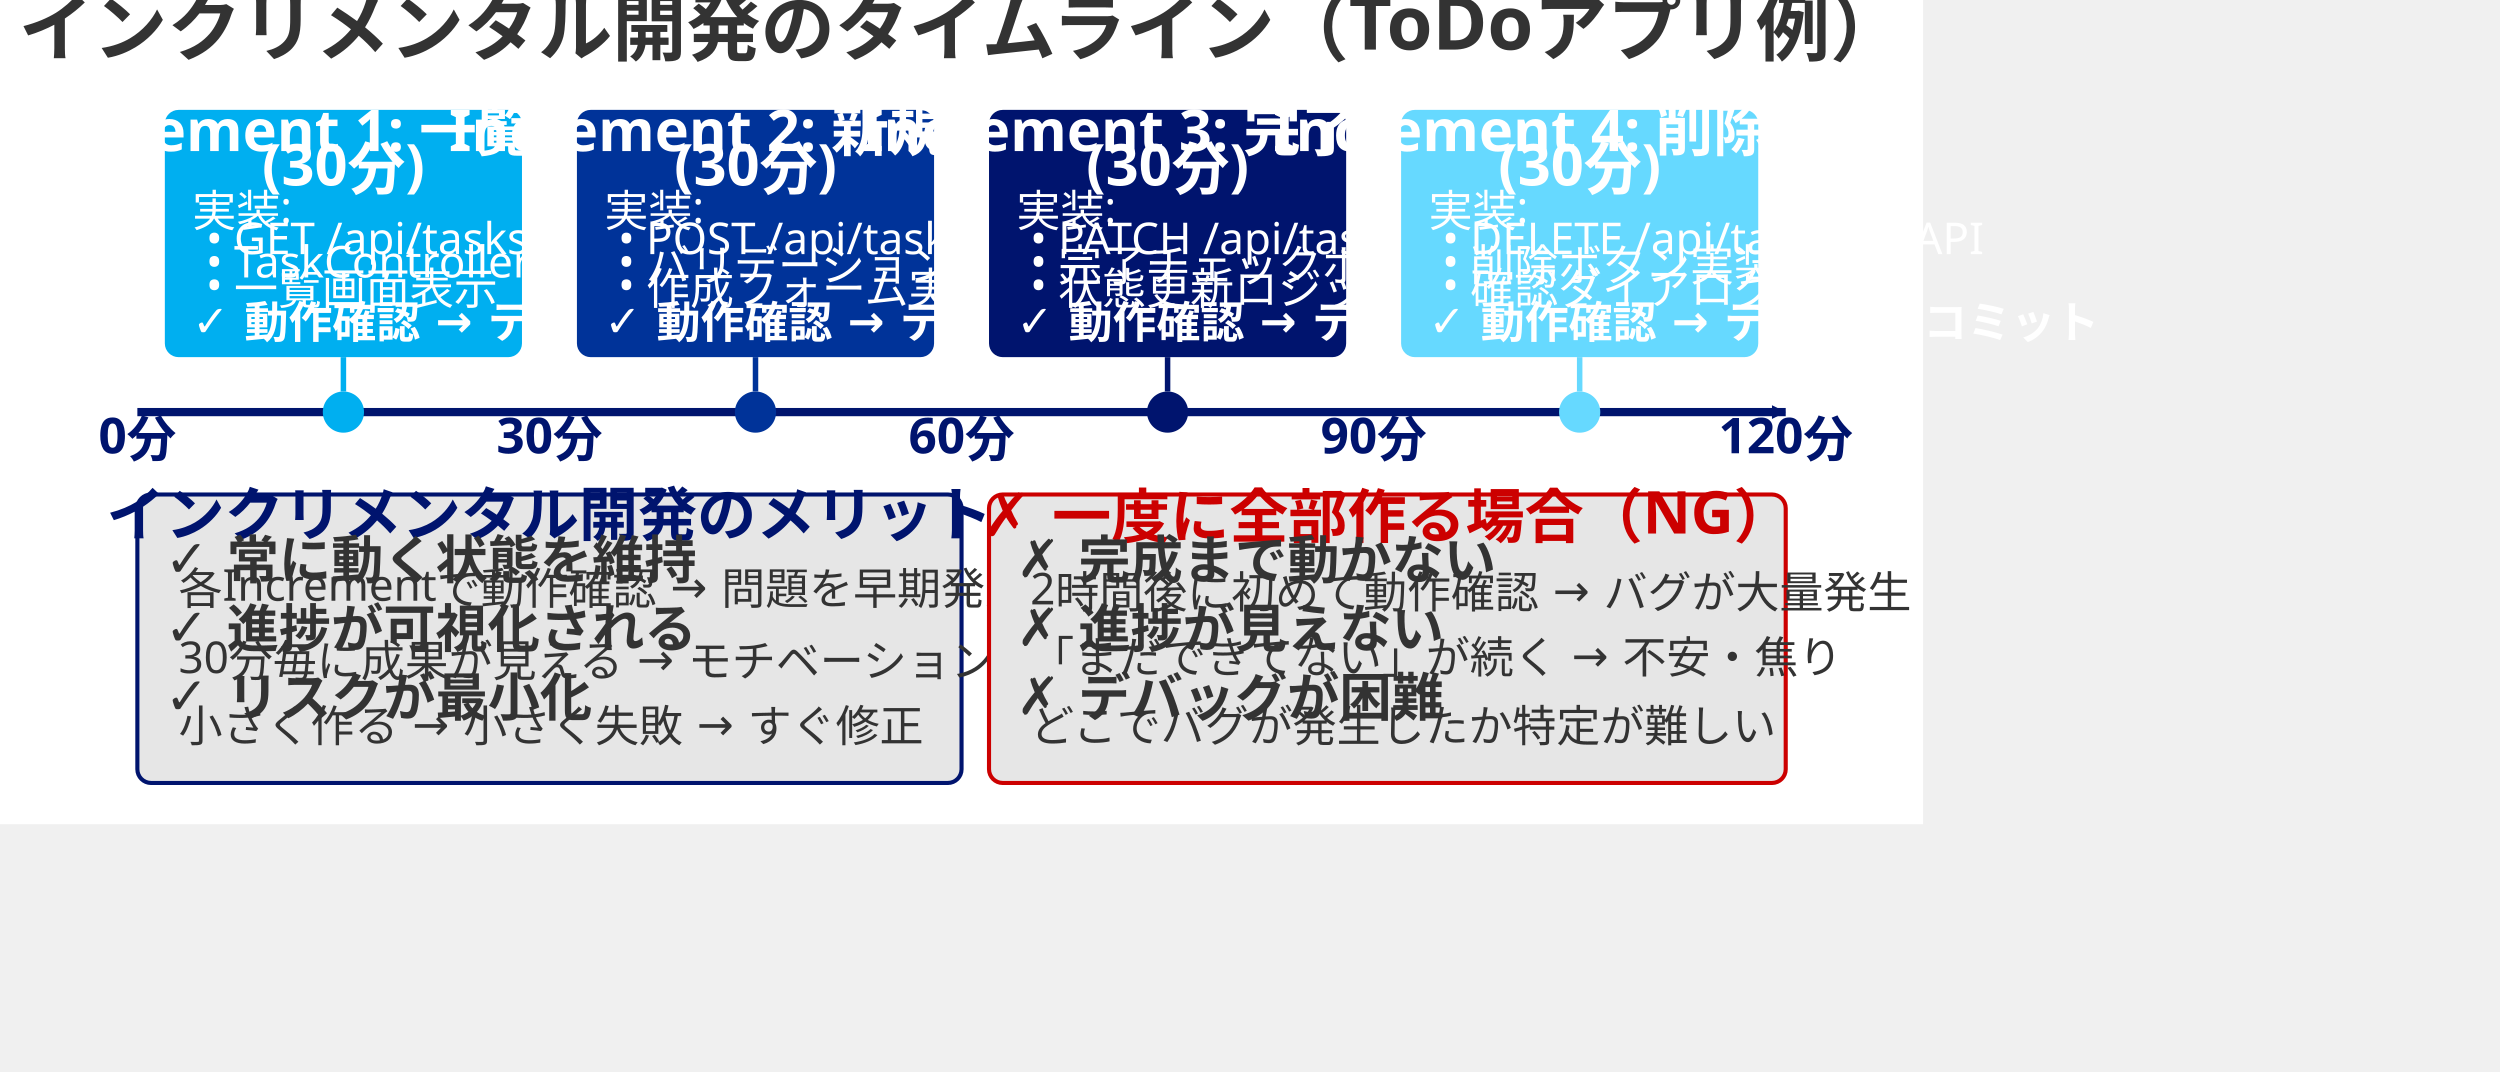
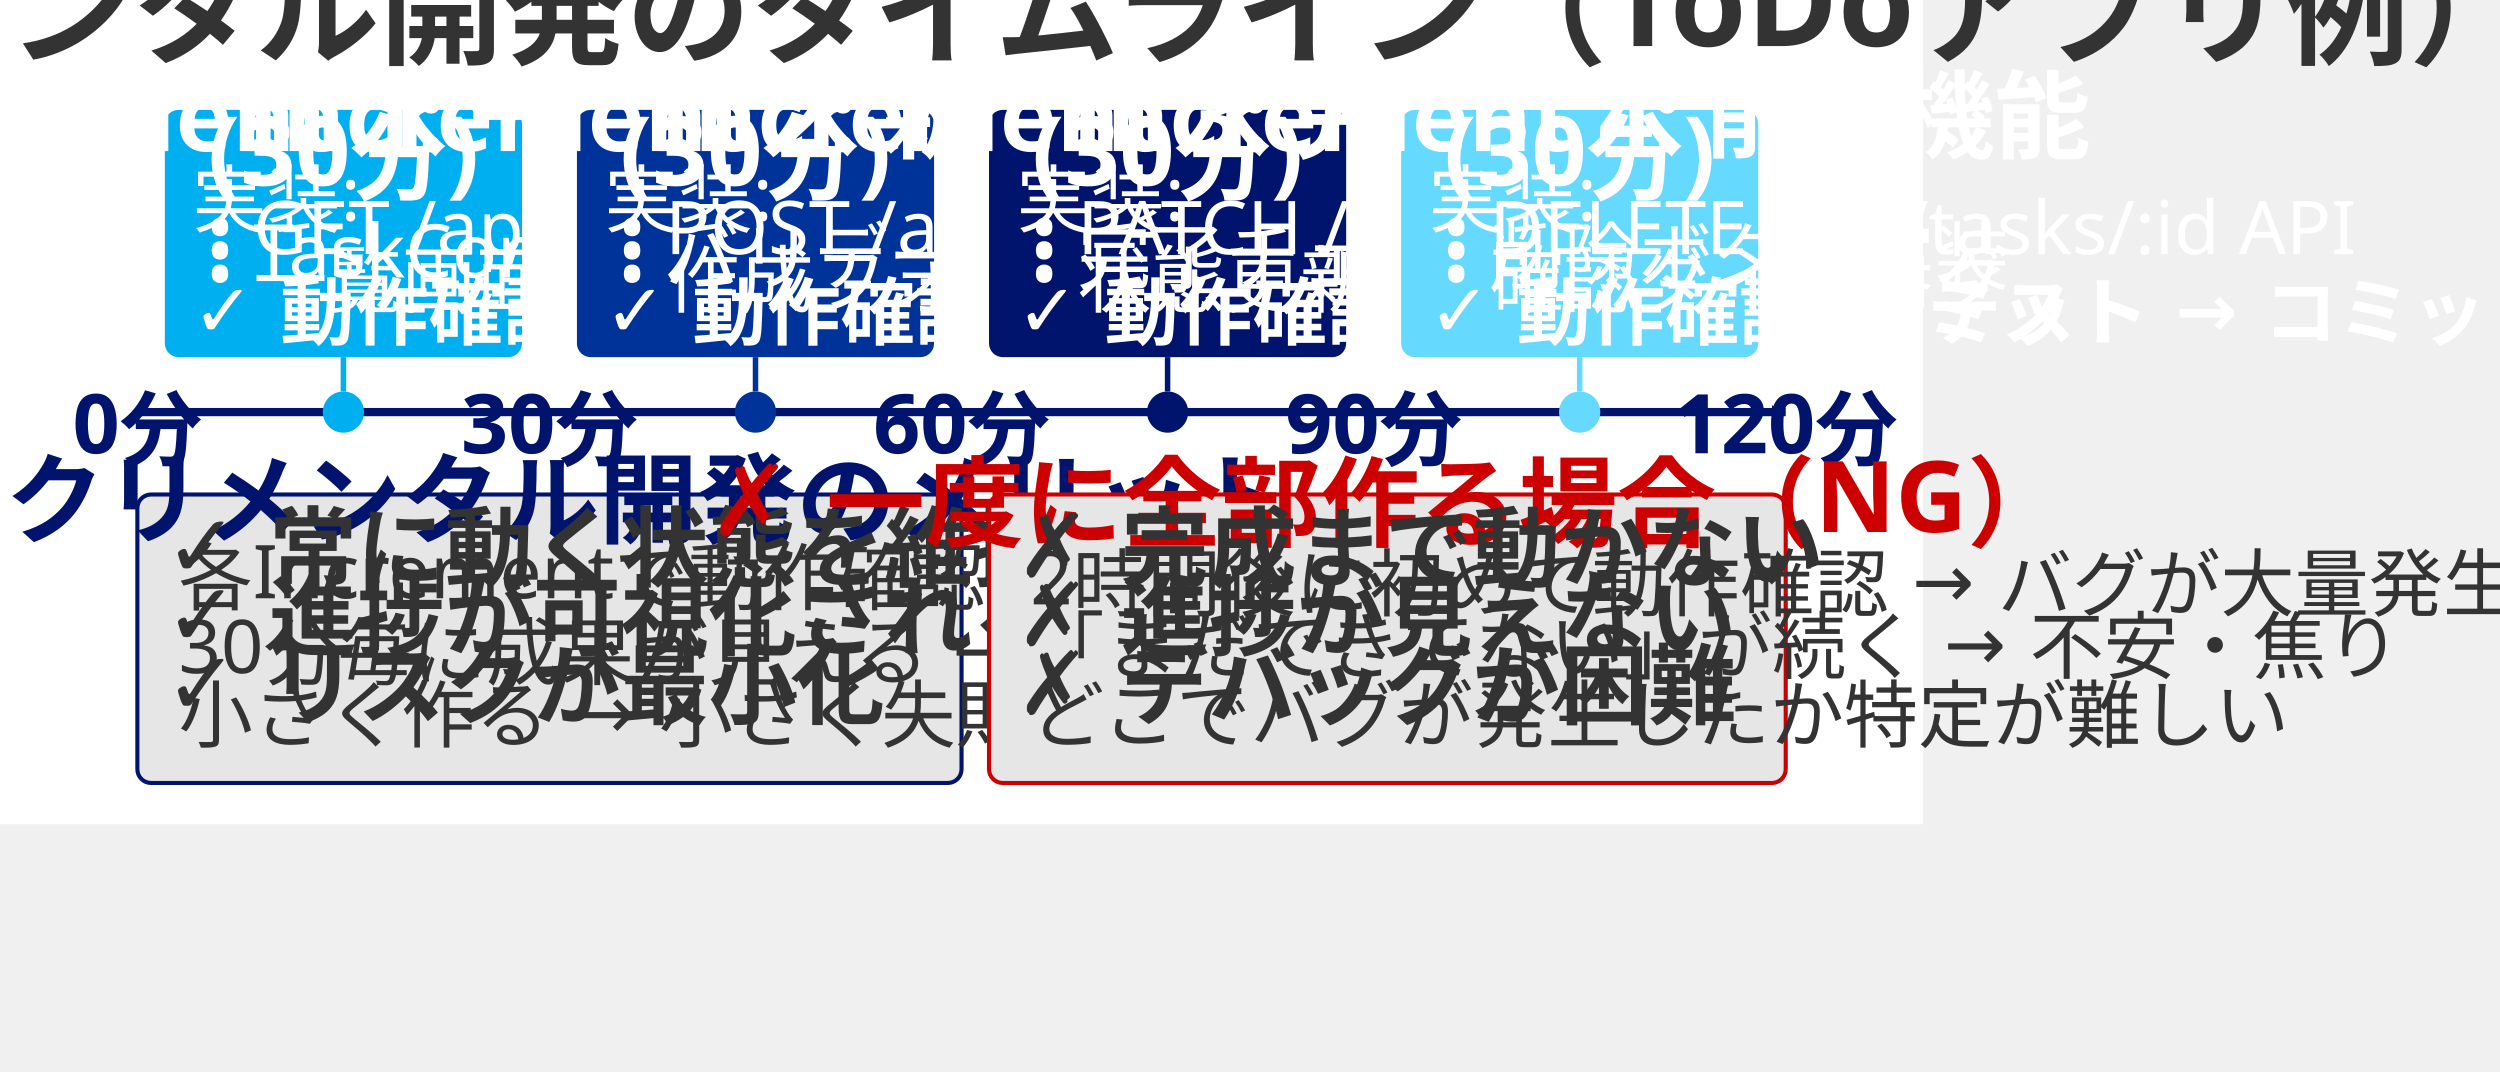
<svg xmlns="http://www.w3.org/2000/svg" viewBox="0 0 1820 780">
  <defs>
    <style>
-       .title { font-family: 'Noto Sans JP', sans-serif; font-size: 54px; font-weight: bold; fill: #333333; }
-       .increment-title { font-family: 'Noto Sans JP', sans-serif; font-size: 42px; font-weight: bold; fill: white; }
-       .increment-text { font-family: 'Noto Sans JP', sans-serif; font-size: 32px; fill: white; }
-       .time-label { font-family: 'Noto Sans JP', sans-serif; font-size: 36px; font-weight: bold; fill: #00146E; }
+       .title { font-family: 'Noto Sans JP', sans-serif; font-size: 90px; font-weight: bold; fill: #333333; }
+       .increment-title { font-family: 'Noto Sans JP', sans-serif; font-size: 70px; font-weight: bold; fill: white; }
+       .increment-text { font-family: 'Noto Sans JP', sans-serif; font-size: 54px; fill: white; }
+       .time-label { font-family: 'Noto Sans JP', sans-serif; font-size: 60px; font-weight: bold; fill: #00146E; }
    </style>
  </defs>
  <rect width="1400" height="600" fill="#FFFFFF" />
  <text x="700" y="40" class="title" text-anchor="middle">インクリメンタル開発のタイムライン（ToDoアプリ例）</text>
  <line x1="100" y1="300" x2="1300" y2="300" stroke="#00146E" stroke-width="6" />
  <polygon points="1300,300 1290,295 1290,305" fill="#00146E" />
  <text x="100" y="330" class="time-label" text-anchor="middle">0分</text>
  <text x="400" y="330" class="time-label" text-anchor="middle">30分</text>
  <text x="700" y="330" class="time-label" text-anchor="middle">60分</text>
  <text x="1000" y="330" class="time-label" text-anchor="middle">90分</text>
  <text x="1300" y="330" class="time-label" text-anchor="middle">120分</text>
  <circle cx="250" cy="300" r="15" fill="#00AFF0" />
  <rect x="120" y="80" width="260" height="180" fill="#00AFF0" rx="10" />
  <text x="250" y="110" class="increment-title" text-anchor="middle">Increment 1: 一覧表示</text>
-   <text x="250" y="135" class="increment-title" text-anchor="middle" font-size="15">(30分)</text>
+   <text x="250" y="135" class="increment-title" text-anchor="middle" font-size="26">(30分)</text>
  <text x="140" y="165" class="increment-text">実装:</text>
  <text x="150" y="185" class="increment-text">• GET /api/tasks API作成</text>
  <text x="150" y="202" class="increment-text">• TaskController実装</text>
  <text x="150" y="219" class="increment-text">• 一覧画面表示</text>
  <text x="140" y="245" class="increment-text" font-weight="bold">✓ 動作確認 → テスト → コミット</text>
  <line x1="250" y1="260" x2="250" y2="285" stroke="#00AFF0" stroke-width="4" />
  <circle cx="550" cy="300" r="15" fill="#003399" />
  <rect x="420" y="80" width="260" height="180" fill="#003399" rx="10" />
  <text x="550" y="110" class="increment-title" text-anchor="middle">Increment 2: 新規作成</text>
-   <text x="550" y="135" class="increment-title" text-anchor="middle" font-size="15">(30分)</text>
+   <text x="550" y="135" class="increment-title" text-anchor="middle" font-size="26">(30分)</text>
  <text x="440" y="165" class="increment-text">実装:</text>
  <text x="450" y="185" class="increment-text">• POST /api/tasks API作成</text>
  <text x="450" y="202" class="increment-text">• バリデーション追加</text>
  <text x="450" y="219" class="increment-text">• 作成フォーム実装</text>
  <text x="440" y="245" class="increment-text" font-weight="bold">✓ 動作確認 → テスト → コミット</text>
  <line x1="550" y1="260" x2="550" y2="285" stroke="#003399" stroke-width="4" />
  <circle cx="850" cy="300" r="15" fill="#00146E" />
  <rect x="720" y="80" width="260" height="180" fill="#00146E" rx="10" />
  <text x="850" y="110" class="increment-title" text-anchor="middle">Increment 3: 完了機能</text>
-   <text x="850" y="135" class="increment-title" text-anchor="middle" font-size="15">(30分)</text>
+   <text x="850" y="135" class="increment-title" text-anchor="middle" font-size="26">(30分)</text>
  <text x="740" y="165" class="increment-text">実装:</text>
  <text x="750" y="185" class="increment-text">• PATCH /api/tasks/:id API</text>
  <text x="750" y="202" class="increment-text">• 完了チェックボックス</text>
  <text x="750" y="219" class="increment-text">• 状態更新ロジック</text>
  <text x="740" y="245" class="increment-text" font-weight="bold">✓ 動作確認 → テスト → コミット</text>
  <line x1="850" y1="260" x2="850" y2="285" stroke="#00146E" stroke-width="4" />
  <circle cx="1150" cy="300" r="15" fill="#66D9FF" />
  <rect x="1020" y="80" width="260" height="180" fill="#66D9FF" rx="10" />
  <text x="1150" y="110" class="increment-title" text-anchor="middle">Increment 4: 削除機能</text>
-   <text x="1150" y="135" class="increment-title" text-anchor="middle" font-size="15">(30分)</text>
+   <text x="1150" y="135" class="increment-title" text-anchor="middle" font-size="26">(30分)</text>
  <text x="1040" y="165" class="increment-text">実装:</text>
  <text x="1050" y="185" class="increment-text">• DELETE /api/tasks/:id API</text>
  <text x="1050" y="202" class="increment-text">• 削除ボタン実装</text>
  <text x="1050" y="219" class="increment-text">• 確認ダイアログ</text>
  <text x="1040" y="245" class="increment-text" font-weight="bold">✓ 動作確認 → テスト → コミット</text>
  <line x1="1150" y1="260" x2="1150" y2="285" stroke="#66D9FF" stroke-width="4" />
  <rect x="100" y="360" width="600" height="210" fill="#E6E6E6" stroke="#00146E" stroke-width="3" rx="10" />
-   <text x="400" y="390" style="font-family: 'Noto Sans JP', sans-serif; font-size: 43px; fill: #00146E; text-anchor: middle; font-weight: bold;">
+   <text x="400" y="390" style="font-family: 'Noto Sans JP', sans-serif; font-size: 72px; fill: #00146E; text-anchor: middle; font-weight: bold;">
    インクリメンタル開発のメリット
  </text>
-   <text x="120" y="420" style="font-family: 'Noto Sans JP', sans-serif; font-size: 38px; fill: #333333; font-weight: bold;">
+   <text x="120" y="420" style="font-family: 'Noto Sans JP', sans-serif; font-size: 64px; fill: #333333; font-weight: bold;">
    ✓ 常に動く状態を維持
  </text>
-   <text x="130" y="440" style="font-family: 'Noto Sans JP', sans-serif; font-size: 32px; fill: #333333;">
+   <text x="130" y="440" style="font-family: 'Noto Sans JP', sans-serif; font-size: 54px; fill: #333333;">
    各Incrementで動作確認 → 問題を早期発見
  </text>
-   <text x="120" y="470" style="font-family: 'Noto Sans JP', sans-serif; font-size: 38px; fill: #333333; font-weight: bold;">
+   <text x="120" y="470" style="font-family: 'Noto Sans JP', sans-serif; font-size: 64px; fill: #333333; font-weight: bold;">
    ✓ 進捗が可視化される
  </text>
-   <text x="130" y="490" style="font-family: 'Noto Sans JP', sans-serif; font-size: 32px; fill: #333333;">
+   <text x="130" y="490" style="font-family: 'Noto Sans JP', sans-serif; font-size: 54px; fill: #333333;">
    30分毎に成果が見える → モチベーション維持
  </text>
-   <text x="120" y="520" style="font-family: 'Noto Sans JP', sans-serif; font-size: 38px; fill: #333333; font-weight: bold;">
+   <text x="120" y="520" style="font-family: 'Noto Sans JP', sans-serif; font-size: 64px; fill: #333333; font-weight: bold;">
    ✓ リスクが最小化
  </text>
-   <text x="130" y="540" style="font-family: 'Noto Sans JP', sans-serif; font-size: 32px; fill: #333333;">
+   <text x="130" y="540" style="font-family: 'Noto Sans JP', sans-serif; font-size: 54px; fill: #333333;">
    小さく作る → 小さく失敗 → すぐ修正
  </text>
  <rect x="720" y="360" width="580" height="210" fill="#E6E6E6" stroke="#CC0000" stroke-width="3" rx="10" />
-   <text x="1010" y="390" style="font-family: 'Noto Sans JP', sans-serif; font-size: 43px; fill: #CC0000; text-anchor: middle; font-weight: bold;">
+   <text x="1010" y="390" style="font-family: 'Noto Sans JP', sans-serif; font-size: 72px; fill: #CC0000; text-anchor: middle; font-weight: bold;">
    ✗ 一度に全部作る場合（NG）
  </text>
-   <text x="740" y="420" style="font-family: 'Noto Sans JP', sans-serif; font-size: 38px; fill: #333333; font-weight: bold;">
+   <text x="740" y="420" style="font-family: 'Noto Sans JP', sans-serif; font-size: 64px; fill: #333333; font-weight: bold;">
    ✗ 完成まで動かない
  </text>
-   <text x="750" y="440" style="font-family: 'Noto Sans JP', sans-serif; font-size: 32px; fill: #333333;">
+   <text x="750" y="440" style="font-family: 'Noto Sans JP', sans-serif; font-size: 54px; fill: #333333;">
    2時間後に初めて動作確認 → バグが大量発生
  </text>
-   <text x="740" y="470" style="font-family: 'Noto Sans JP', sans-serif; font-size: 38px; fill: #333333; font-weight: bold;">
+   <text x="740" y="470" style="font-family: 'Noto Sans JP', sans-serif; font-size: 64px; fill: #333333; font-weight: bold;">
    ✗ 進捗が見えない
  </text>
-   <text x="750" y="490" style="font-family: 'Noto Sans JP', sans-serif; font-size: 32px; fill: #333333;">
+   <text x="750" y="490" style="font-family: 'Noto Sans JP', sans-serif; font-size: 54px; fill: #333333;">
    「まだできてない」が続く → 不安・焦り
  </text>
-   <text x="740" y="520" style="font-family: 'Noto Sans JP', sans-serif; font-size: 38px; fill: #333333; font-weight: bold;">
+   <text x="740" y="520" style="font-family: 'Noto Sans JP', sans-serif; font-size: 64px; fill: #333333; font-weight: bold;">
    ✗ デバッグが困難
  </text>
-   <text x="750" y="540" style="font-family: 'Noto Sans JP', sans-serif; font-size: 32px; fill: #333333;">
+   <text x="750" y="540" style="font-family: 'Noto Sans JP', sans-serif; font-size: 54px; fill: #333333;">
    どこでバグが発生したか特定が難しい
  </text>
</svg>
